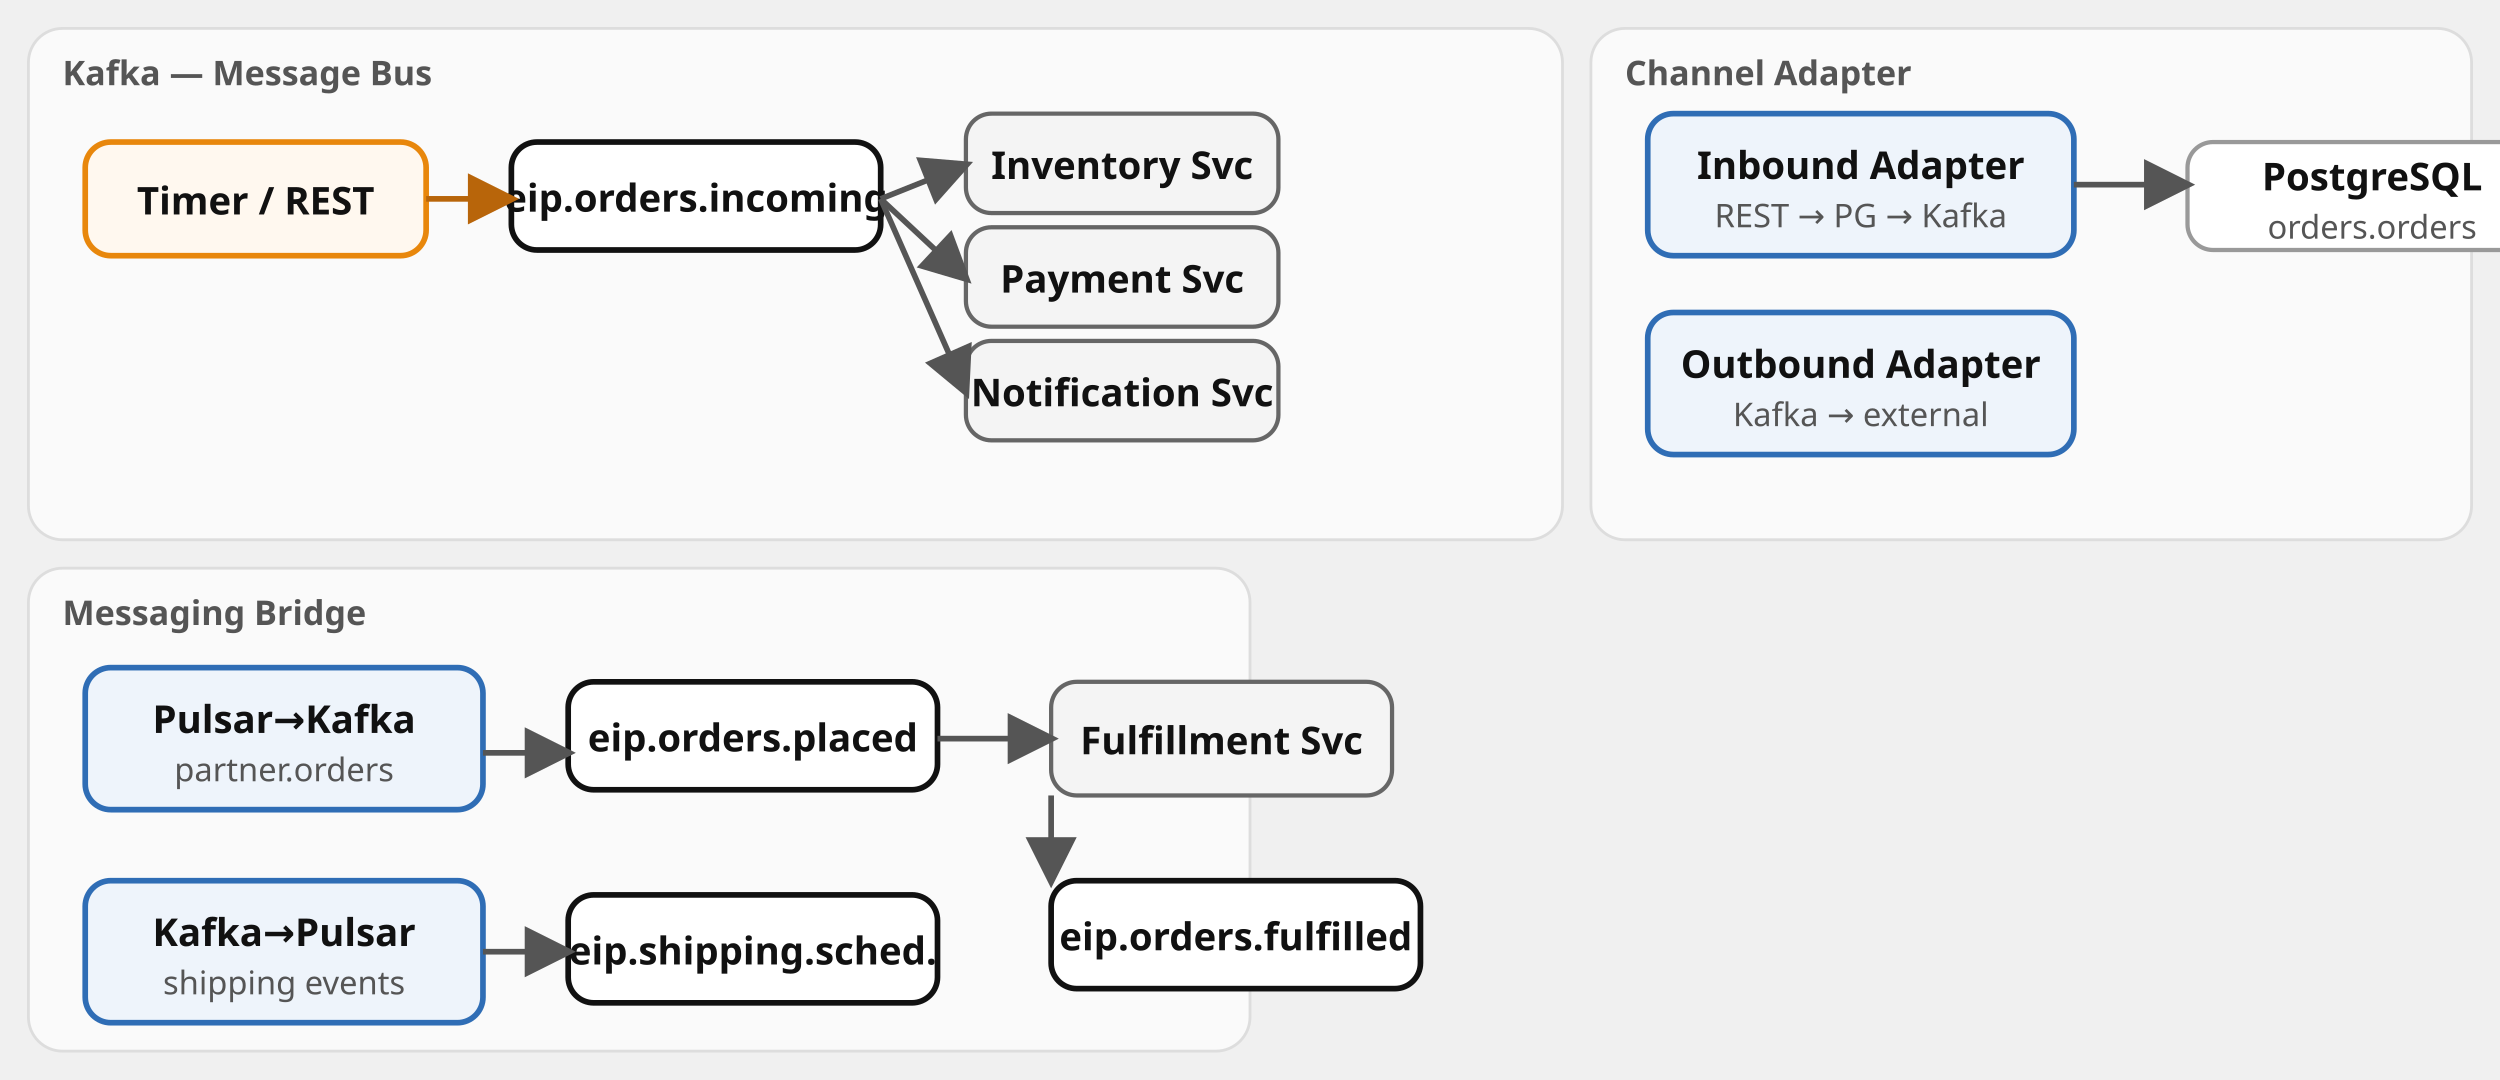
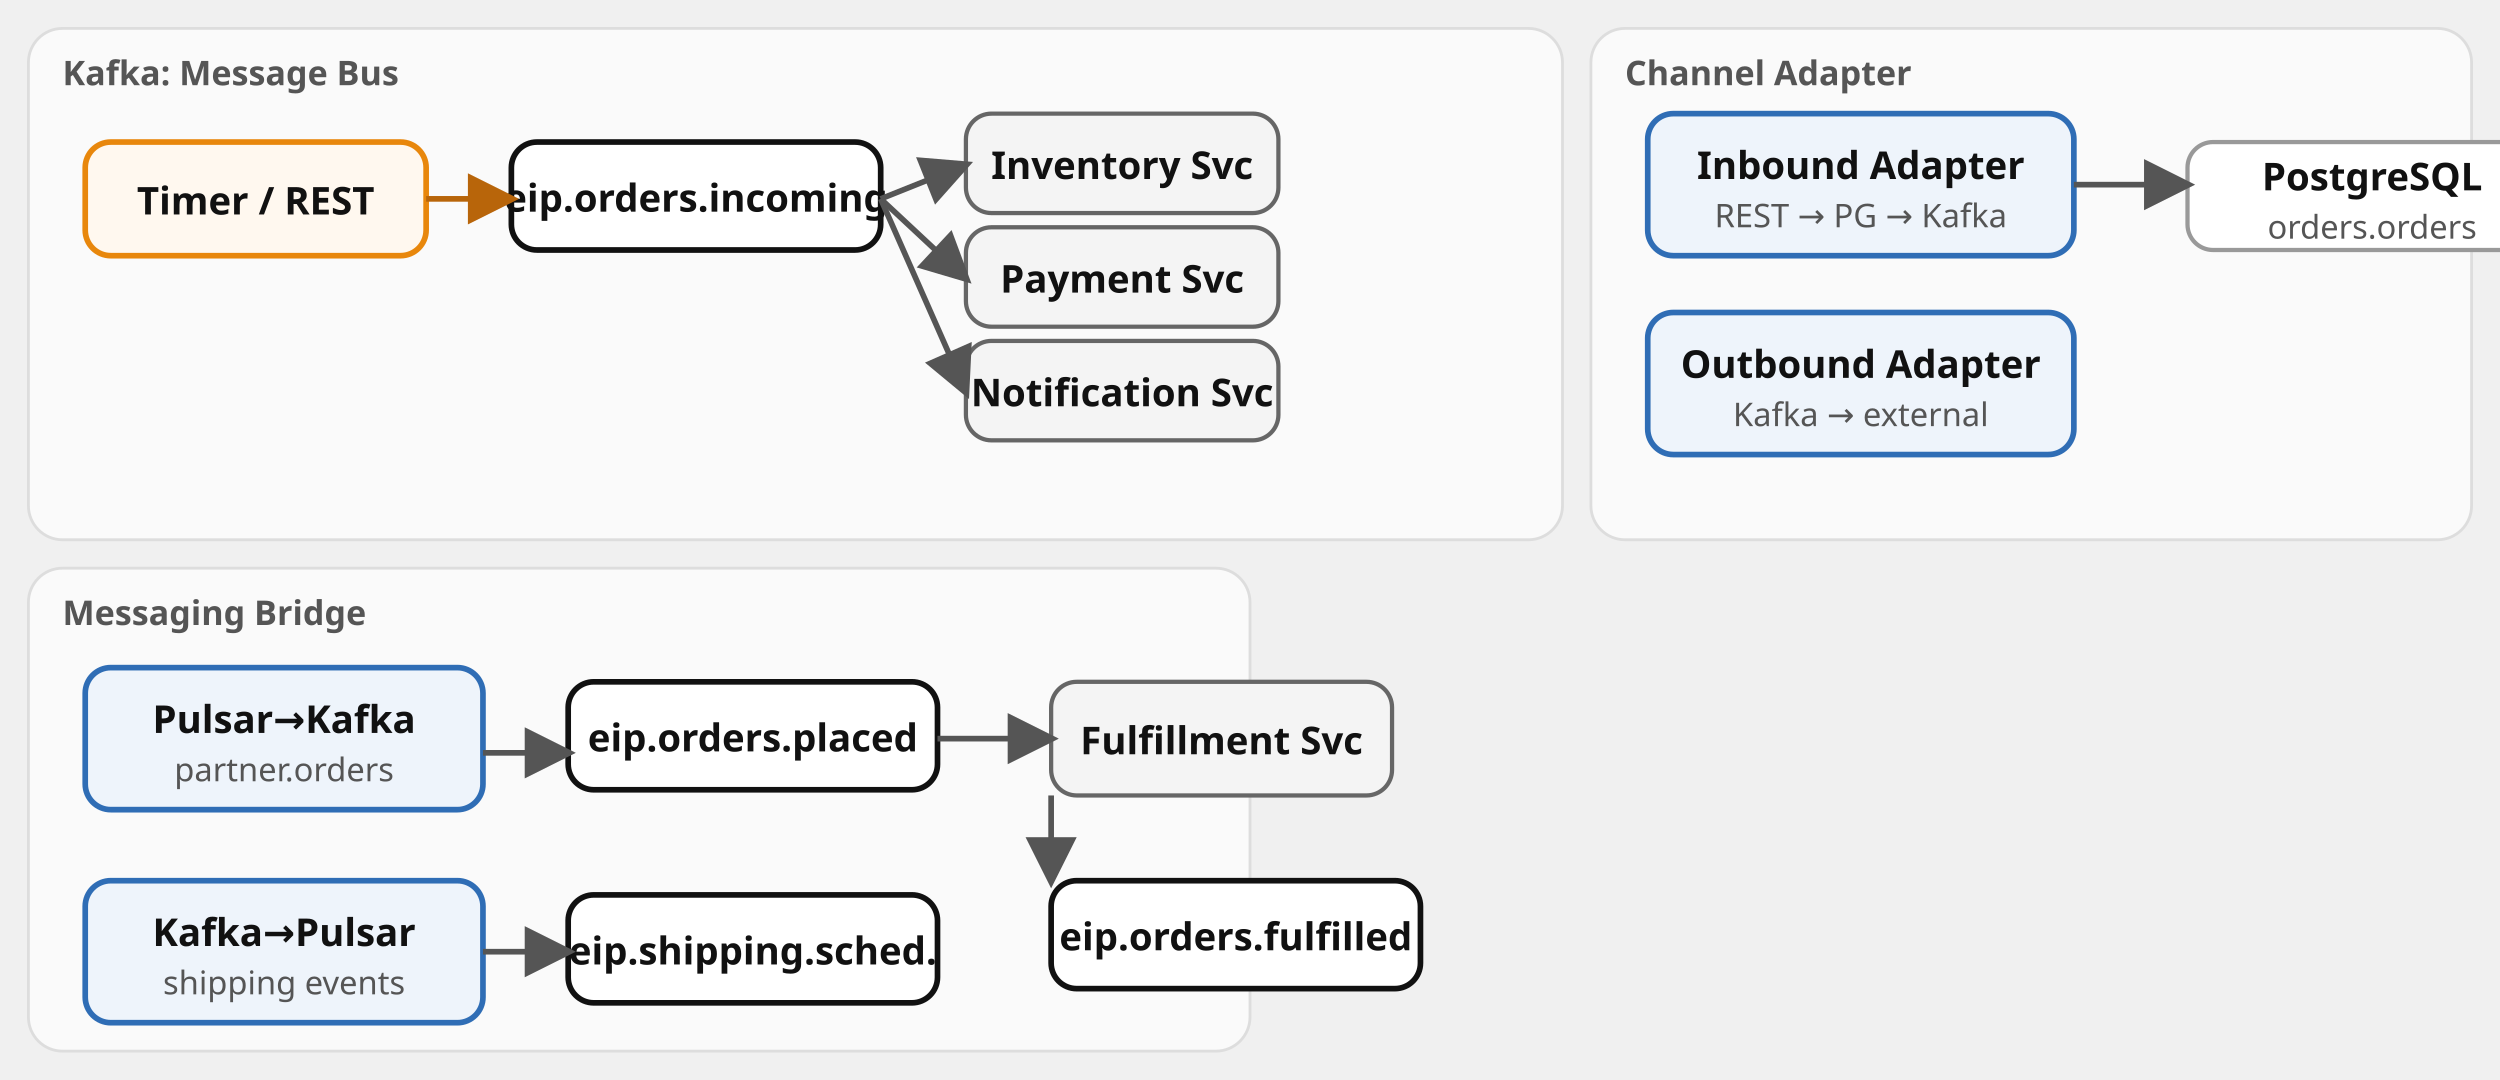
<svg xmlns="http://www.w3.org/2000/svg" viewBox="0 0 880 380" font-family="'Red Hat Text', system-ui, sans-serif" role="img">
  <defs>
    <marker id="a" viewBox="0 0 10 10" refX="8.5" refY="5" markerWidth="9" markerHeight="9" orient="auto-start-reverse">
      <path d="M0,0 L10,5 L0,10 z" fill="#555" />
    </marker>
    <marker id="am" viewBox="0 0 10 10" refX="8.5" refY="5" markerWidth="9" markerHeight="9" orient="auto-start-reverse">
      <path d="M0,0 L10,5 L0,10 z" fill="#b8650a" />
    </marker>
  </defs>
  <rect x="10" y="10" width="540" height="180" rx="12" fill="#fafafa" stroke="#ddd" />
-   <text x="22" y="30" font-size="12" font-weight="700" fill="#555555">Kafka — Message Bus</text>
+   <text x="22" y="30" font-size="12" font-weight="700" fill="#555555">Kafka: Message Bus</text>
  <rect x="10" y="200" width="430" height="170" rx="12" fill="#fafafa" stroke="#ddd" />
  <text x="22" y="220" font-size="12" font-weight="700" fill="#555555">Messaging Bridge</text>
  <rect x="560" y="10" width="310" height="180" rx="12" fill="#fafafa" stroke="#ddd" />
  <text x="572" y="30" font-size="12" font-weight="700" fill="#555555">Channel Adapter</text>
  <rect x="30" y="50" width="120" height="40" rx="9" fill="#fff8ef" stroke="#e8870c" stroke-width="2" />
  <text x="90.0" y="75.5" font-size="13.5" font-weight="700" fill="#111111" text-anchor="middle">Timer / REST</text>
  <rect x="180" y="50" width="130" height="38" rx="9" fill="#ffffff" stroke="#111111" stroke-width="2" />
  <text x="245.0" y="74.5" font-size="13.5" font-weight="700" fill="#111111" text-anchor="middle">eip.orders.incoming</text>
  <rect x="340" y="40" width="110" height="35" rx="9" fill="#f4f4f4" stroke="#666666" stroke-width="1.5" />
  <text x="395.0" y="63.0" font-size="13.5" font-weight="700" fill="#111111" text-anchor="middle">Inventory Svc</text>
  <rect x="340" y="80" width="110" height="35" rx="9" fill="#f4f4f4" stroke="#666666" stroke-width="1.5" />
  <text x="395.0" y="103.0" font-size="13.5" font-weight="700" fill="#111111" text-anchor="middle">Payment Svc</text>
  <rect x="340" y="120" width="110" height="35" rx="9" fill="#f4f4f4" stroke="#666666" stroke-width="1.5" />
  <text x="395.0" y="143.0" font-size="13.5" font-weight="700" fill="#111111" text-anchor="middle">Notification Svc</text>
  <rect x="580" y="40" width="150" height="50" rx="9" fill="#eef4fb" stroke="#2f6db5" stroke-width="2" />
  <text x="655.0" y="63.0" font-size="13.5" font-weight="700" fill="#111111" text-anchor="middle">Inbound Adapter</text>
  <text x="655.0" y="80.0" font-size="11.5" fill="#555555" text-anchor="middle">REST → PG → Kafka</text>
  <rect x="580" y="110" width="150" height="50" rx="9" fill="#eef4fb" stroke="#2f6db5" stroke-width="2" />
  <text x="655.0" y="133.0" font-size="13.5" font-weight="700" fill="#111111" text-anchor="middle">Outbound Adapter</text>
  <text x="655.0" y="150.0" font-size="11.5" fill="#555555" text-anchor="middle">Kafka → external</text>
  <rect x="770" y="50" width="130" height="38" rx="9" fill="#ffffff" stroke="#999999" stroke-width="1.5" />
  <text x="835.0" y="67.0" font-size="13.5" font-weight="700" fill="#111111" text-anchor="middle">PostgreSQL</text>
  <text x="835.0" y="84.0" font-size="11.5" fill="#555555" text-anchor="middle">orders.orders</text>
  <rect x="30" y="235" width="140" height="50" rx="9" fill="#eef4fb" stroke="#2f6db5" stroke-width="2" />
  <text x="100.0" y="258.0" font-size="13.5" font-weight="700" fill="#111111" text-anchor="middle">Pulsar→Kafka</text>
  <text x="100.0" y="275.0" font-size="11.5" fill="#555555" text-anchor="middle">partner.orders</text>
  <rect x="200" y="240" width="130" height="38" rx="9" fill="#ffffff" stroke="#111111" stroke-width="2" />
  <text x="265.0" y="264.5" font-size="13.5" font-weight="700" fill="#111111" text-anchor="middle">eip.orders.placed</text>
  <rect x="30" y="310" width="140" height="50" rx="9" fill="#eef4fb" stroke="#2f6db5" stroke-width="2" />
  <text x="100.0" y="333.0" font-size="13.5" font-weight="700" fill="#111111" text-anchor="middle">Kafka→Pulsar</text>
  <text x="100.0" y="350.0" font-size="11.5" fill="#555555" text-anchor="middle">shipping events</text>
  <rect x="200" y="315" width="130" height="38" rx="9" fill="#ffffff" stroke="#111111" stroke-width="2" />
  <text x="265.0" y="339.5" font-size="13.5" font-weight="700" fill="#111111" text-anchor="middle">eip.shipping.sched.</text>
  <rect x="370" y="240" width="120" height="40" rx="9" fill="#f4f4f4" stroke="#666666" stroke-width="1.5" />
  <text x="430.0" y="265.5" font-size="13.5" font-weight="700" fill="#111111" text-anchor="middle">Fulfillment Svc</text>
  <rect x="370" y="310" width="130" height="38" rx="9" fill="#ffffff" stroke="#111111" stroke-width="2" />
  <text x="435.0" y="334.5" font-size="13.5" font-weight="700" fill="#111111" text-anchor="middle">eip.orders.fulfilled</text>
  <path d="M150,70 L180,70" fill="none" stroke="#b8650a" stroke-width="2" marker-end="url(#am)" />
  <path d="M310,70 L340,58" fill="none" stroke="#555" stroke-width="2" marker-end="url(#a)" />
  <path d="M310,70 L340,98" fill="none" stroke="#555" stroke-width="2" marker-end="url(#a)" />
  <path d="M310,70 L340,138" fill="none" stroke="#555" stroke-width="2" marker-end="url(#a)" />
  <path d="M730,65 L770,65" fill="none" stroke="#555" stroke-width="2" marker-end="url(#a)" />
  <path d="M170,265 L200,265" fill="none" stroke="#555" stroke-width="2" marker-end="url(#a)" />
  <path d="M330,260 L370,260" fill="none" stroke="#555" stroke-width="2" marker-end="url(#a)" />
  <path d="M370,280 L370,310" fill="none" stroke="#555" stroke-width="2" marker-end="url(#a)" />
  <path d="M170,335 L200,335" fill="none" stroke="#555" stroke-width="2" marker-end="url(#a)" />
</svg>
